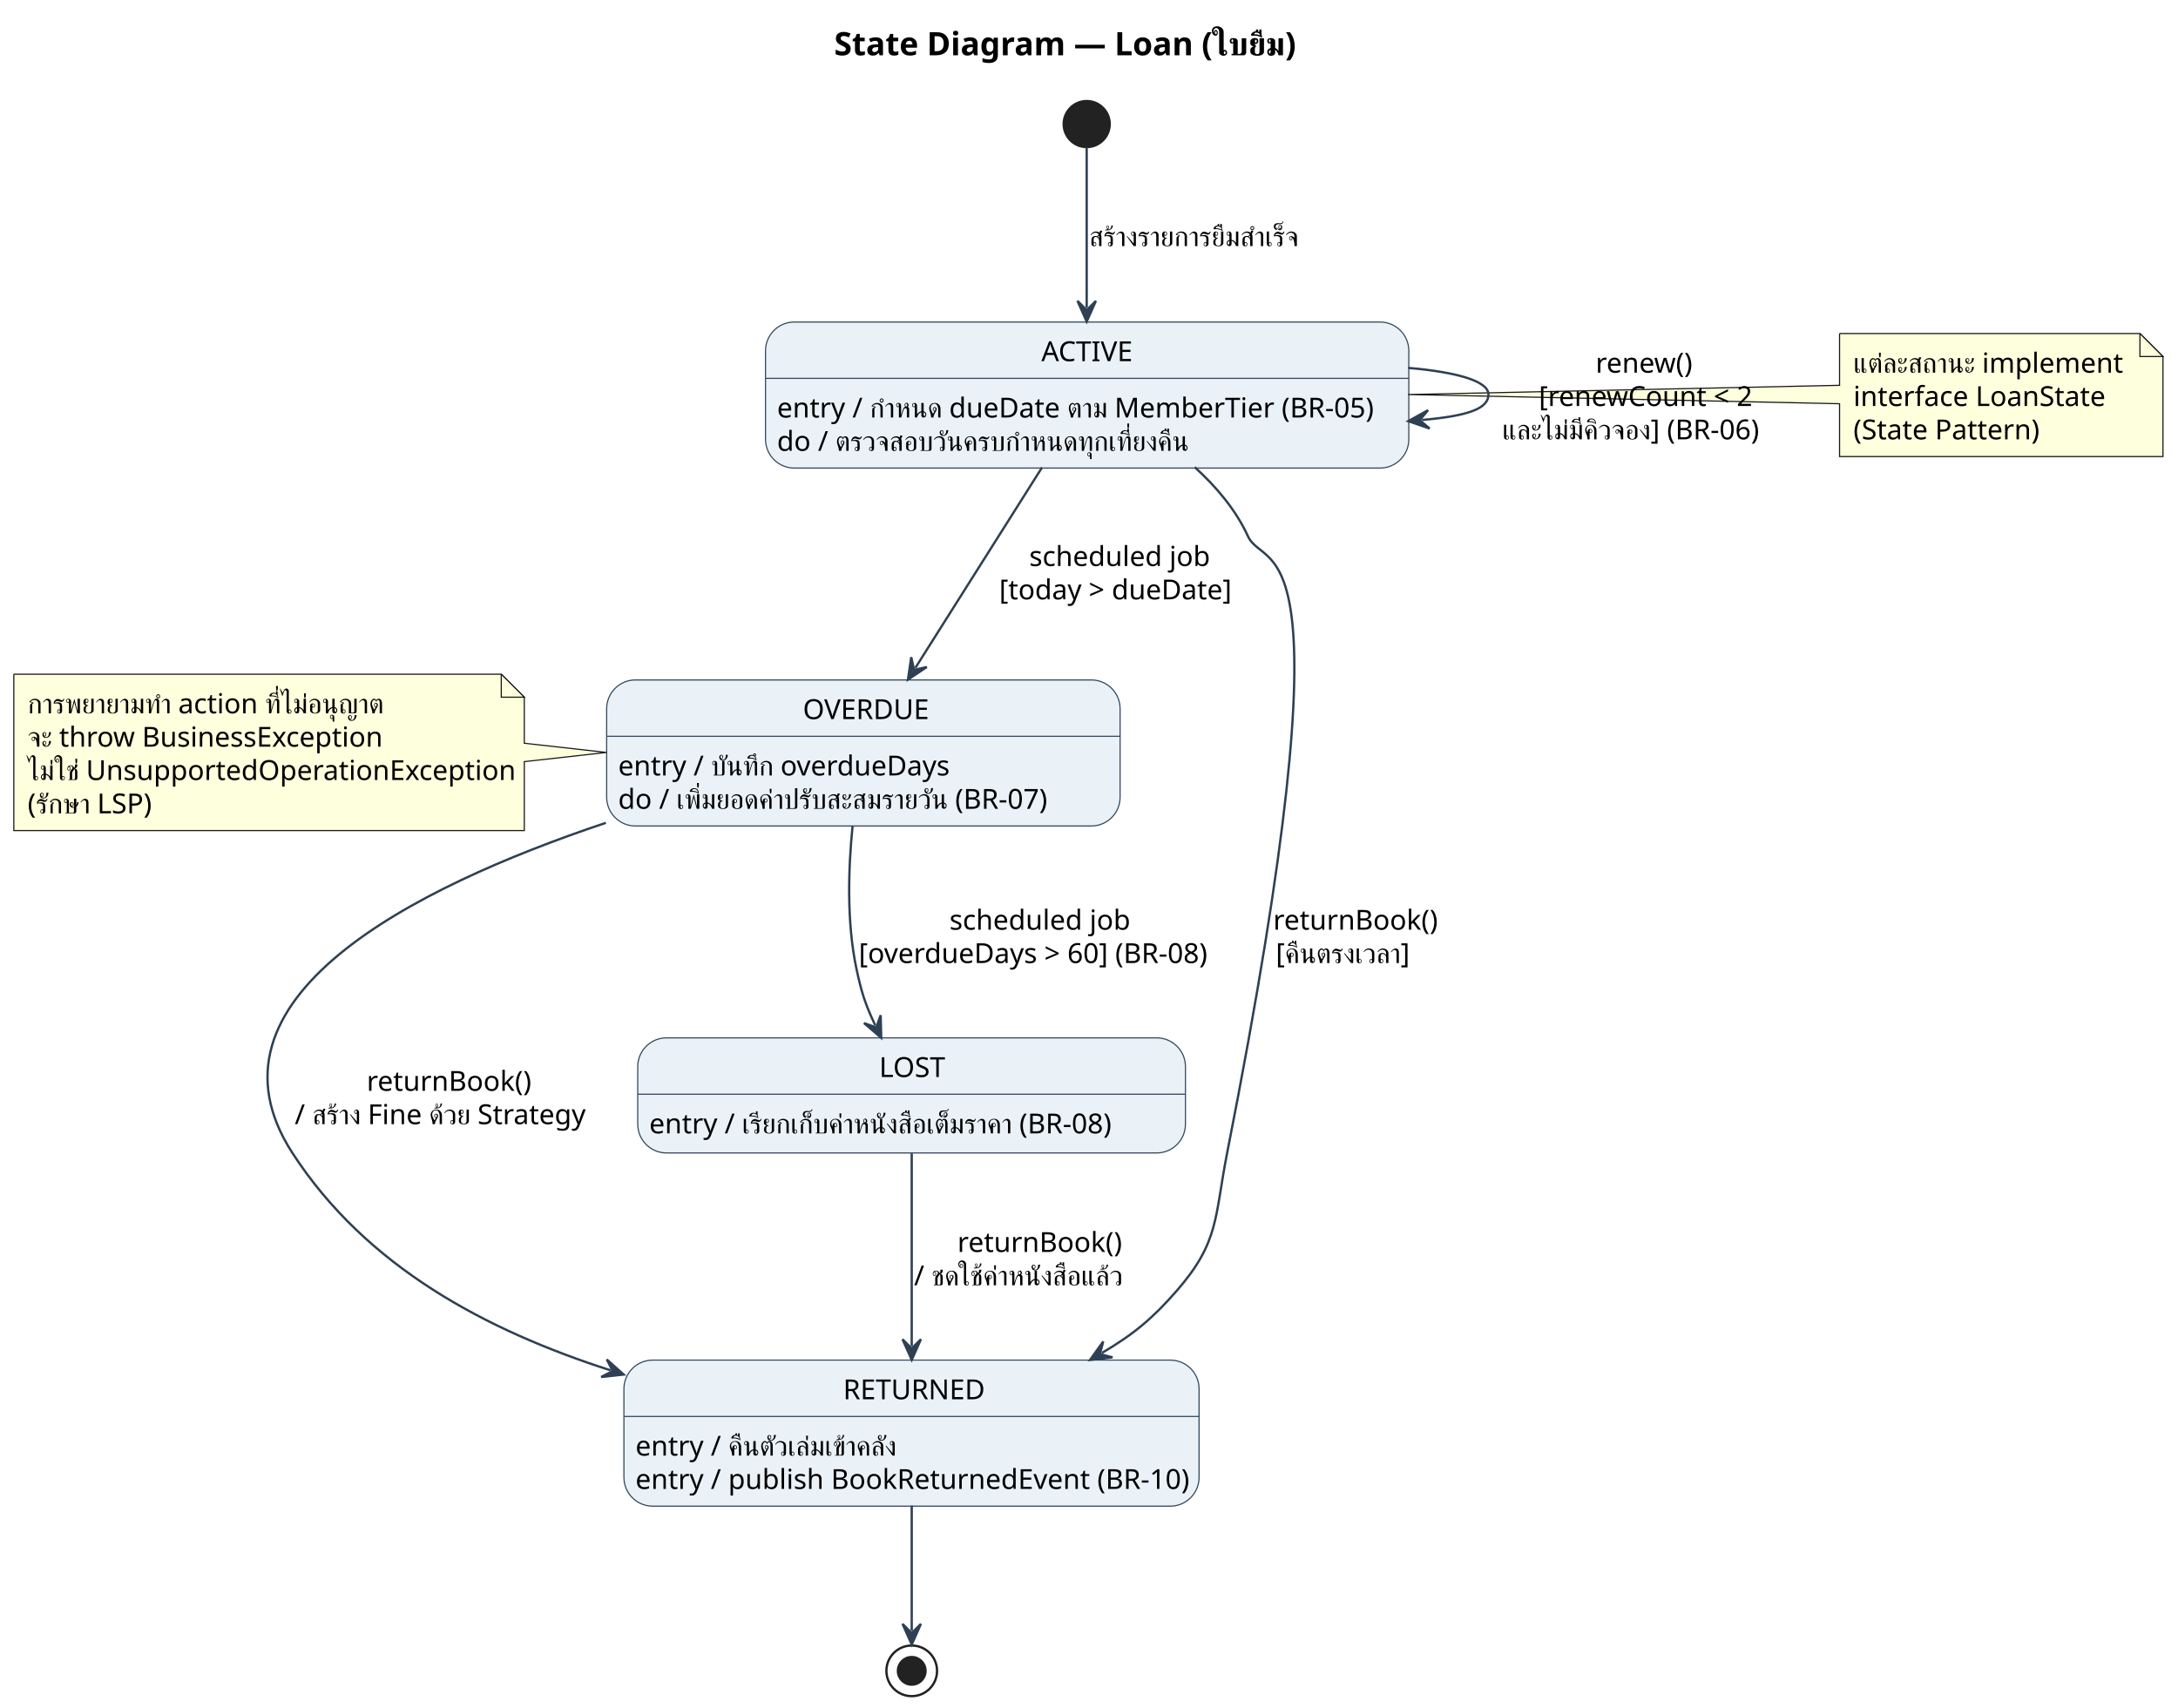
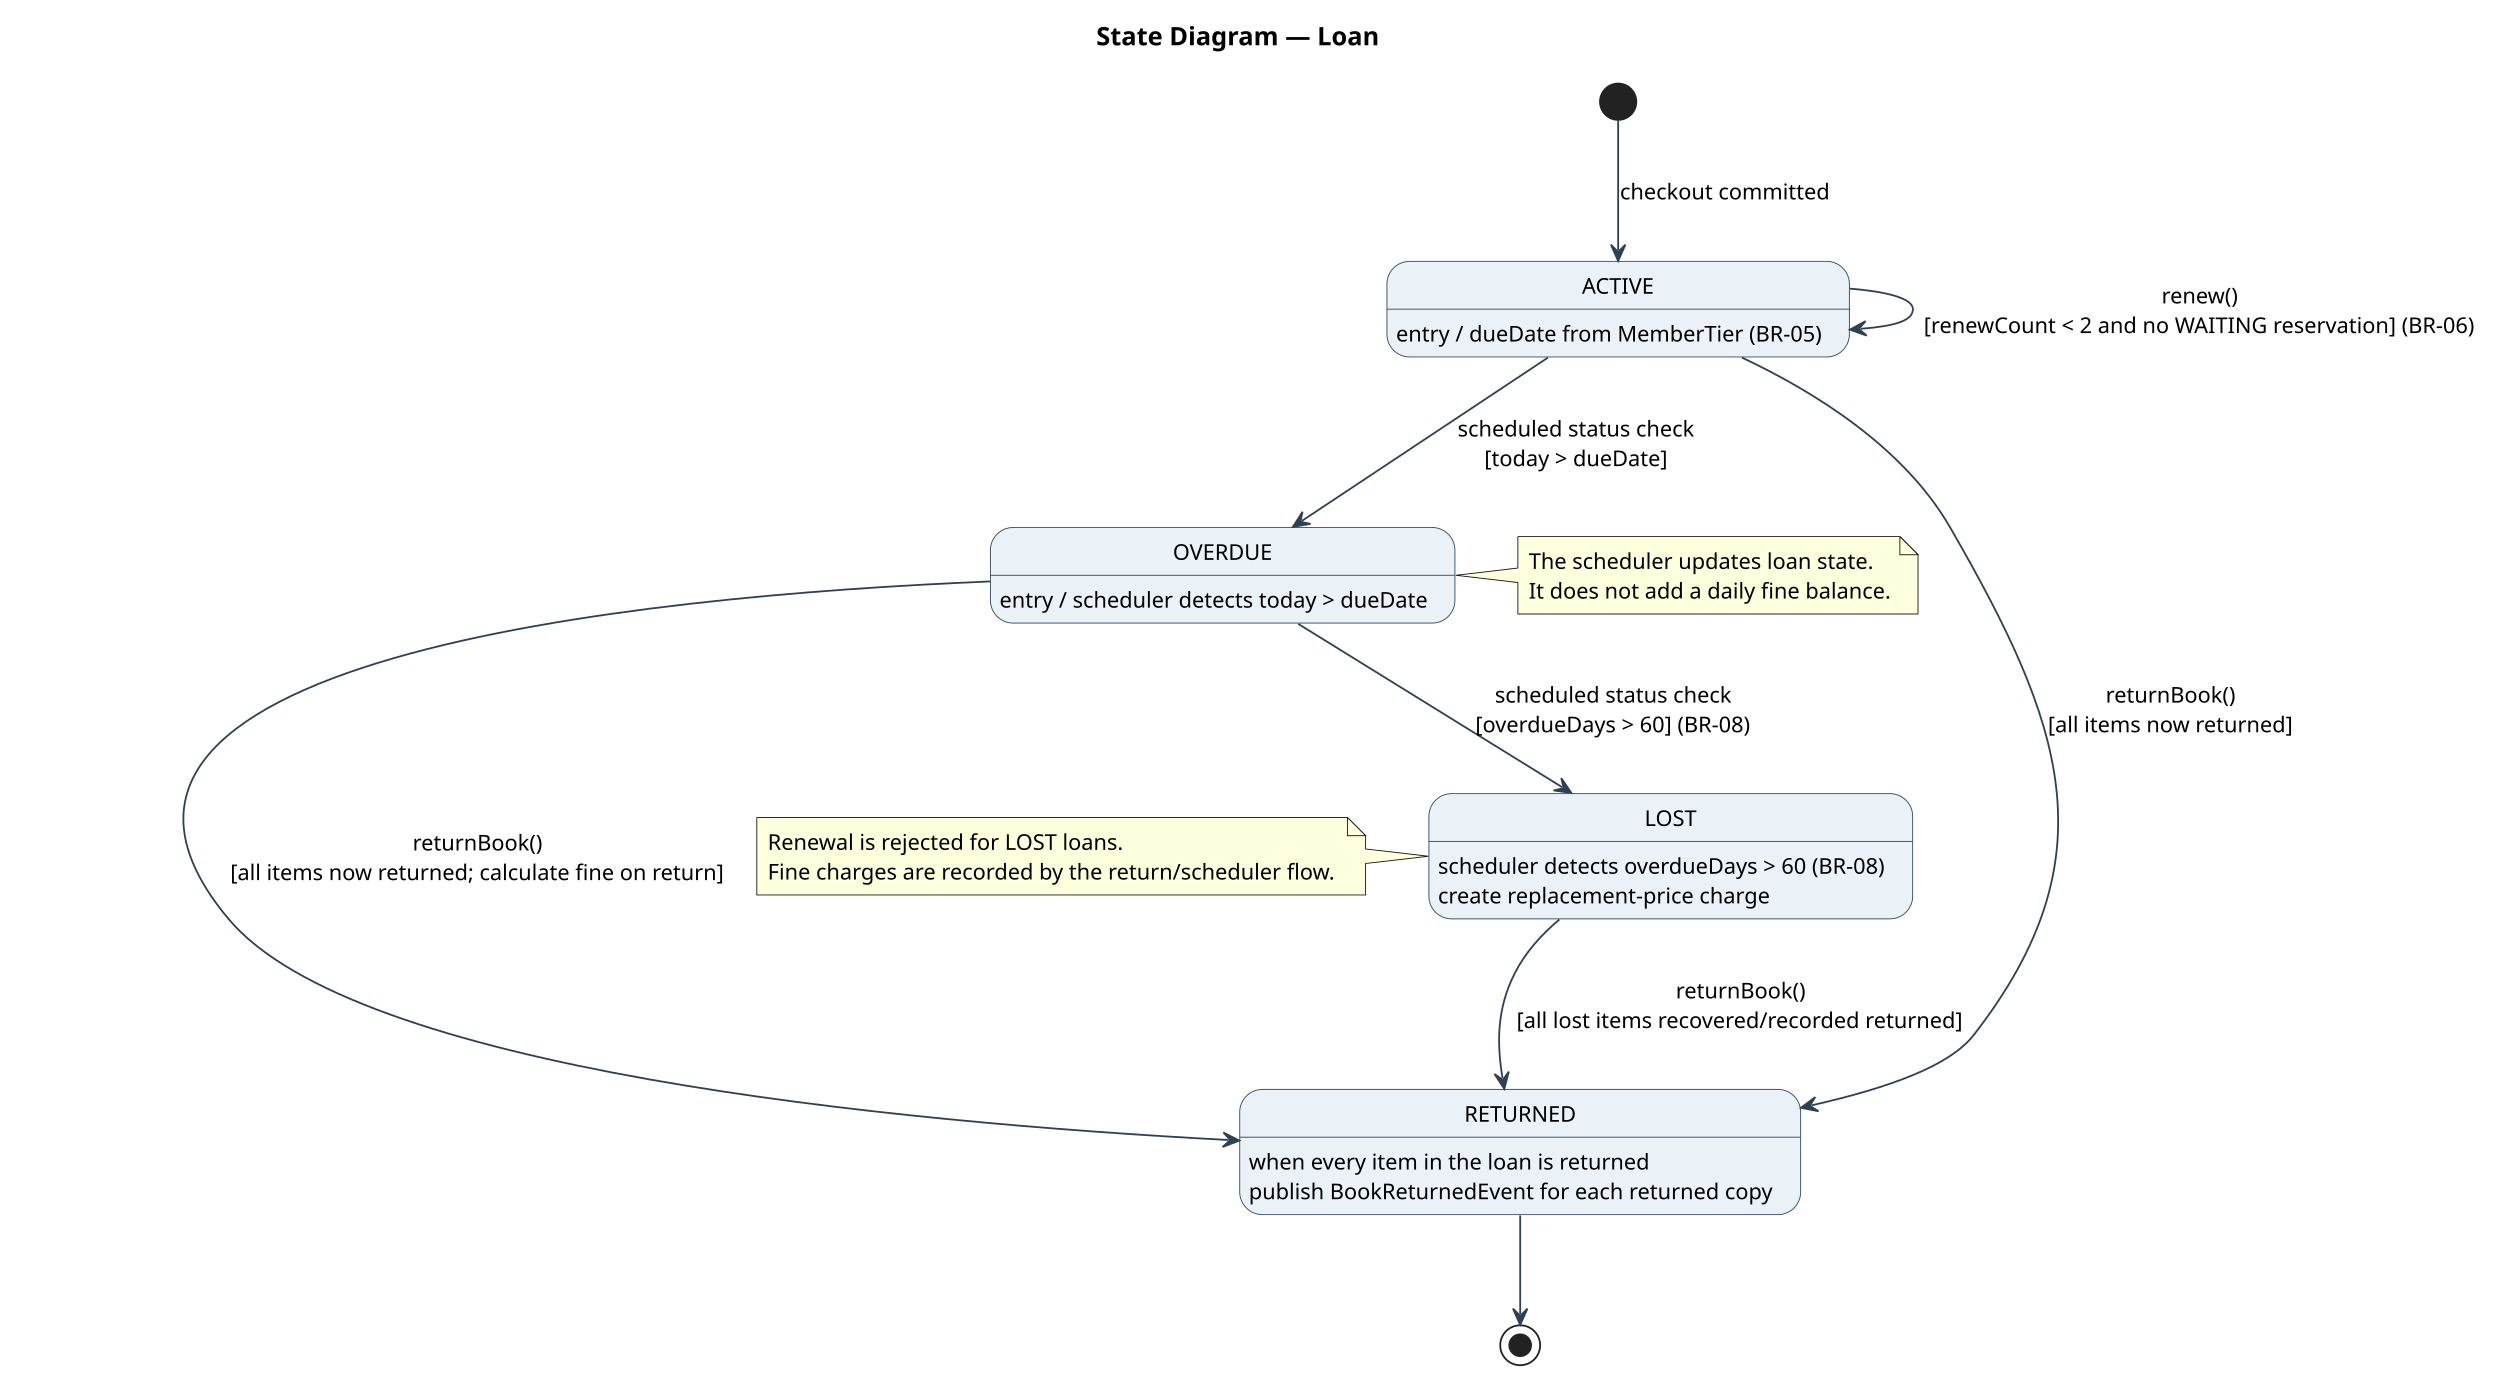
- <svg xmlns="http://www.w3.org/2000/svg" contentStyleType="text/css" data-diagram-type="STATE" height="742px" preserveAspectRatio="none" style="width:946px;height:742px;background:#FFFFFF;" version="1.1" viewBox="0 0 946 742" width="946px" zoomAndPan="magnify">
+ <svg xmlns="http://www.w3.org/2000/svg" contentStyleType="text/css" data-diagram-type="STATE" height="758px" preserveAspectRatio="none" style="width:1378px;height:758px;background:#FFFFFF;" version="1.1" viewBox="0 0 1378 758" width="1378px" zoomAndPan="magnify">
  <defs />
  <g>
-     <text fill="#000000" font-family="Tahoma" font-size="14" font-weight="bold" lengthAdjust="spacing" textLength="207.833" x="362.32" y="24.007">State Diagram — Loan (ใบยืม)</text>
+     <text fill="#000000" font-family="Tahoma" font-size="14" font-weight="bold" lengthAdjust="spacing" textLength="155.553" x="604.26" y="24.966">State Diagram — Loan</text>
    <g id="ACTIVE">
-       <rect fill="#EAF2F8" height="63.453" rx="12.5" ry="12.5" style="stroke:#34495E;stroke-width:0.5;" width="279.406" x="332.5" y="139.898" />
-       <line style="stroke:#34495E;stroke-width:0.5;" x1="332.5" x2="611.906" y1="164.383" y2="164.383" />
-       <text fill="#000000" font-family="Tahoma" font-size="12" lengthAdjust="spacing" textLength="39.779" x="452.313" y="156.904">ACTIVE</text>
-       <text fill="#000000" font-family="Tahoma" font-size="12" lengthAdjust="spacing" textLength="259.406" x="337.5" y="181.389">entry / กำหนด dueDate ตาม MemberTier (BR-05)</text>
-       <text fill="#000000" font-family="Tahoma" font-size="12" lengthAdjust="spacing" textLength="197.121" x="337.5" y="195.873">do / ตรวจสอบวันครบกำหนดทุกเที่ยงคืน</text>
+       <rect fill="#EAF2F8" height="52.688" rx="12.5" ry="12.5" style="stroke:#34495E;stroke-width:0.5;" width="254.902" x="764.48" y="144.068" />
+       <line style="stroke:#34495E;stroke-width:0.5;" x1="764.48" x2="1019.382" y1="170.412" y2="170.412" />
+       <text fill="#000000" font-family="Tahoma" font-size="12" lengthAdjust="spacing" textLength="39.864" x="871.999" y="161.896">ACTIVE</text>
+       <text fill="#000000" font-family="Tahoma" font-size="12" lengthAdjust="spacing" textLength="234.902" x="769.48" y="188.24">entry / dueDate from MemberTier (BR-05)</text>
    </g>
    <g id="OVERDUE">
-       <rect fill="#EAF2F8" height="63.453" rx="12.5" ry="12.5" style="stroke:#34495E;stroke-width:0.5;" width="223.004" x="263.5" y="295.398" />
-       <line style="stroke:#34495E;stroke-width:0.5;" x1="263.5" x2="486.504" y1="319.883" y2="319.883" />
-       <text fill="#000000" font-family="Tahoma" font-size="12" lengthAdjust="spacing" textLength="52.57" x="348.717" y="312.404">OVERDUE</text>
-       <text fill="#000000" font-family="Tahoma" font-size="12" lengthAdjust="spacing" textLength="142.336" x="268.5" y="336.889">entry / บันทึก overdueDays</text>
-       <text fill="#000000" font-family="Tahoma" font-size="12" lengthAdjust="spacing" textLength="203.004" x="268.5" y="351.373">do / เพิ่มยอดค่าปรับสะสมรายวัน (BR-07)</text>
+       <rect fill="#EAF2F8" height="52.688" rx="12.5" ry="12.5" style="stroke:#34495E;stroke-width:0.5;" width="256.018" x="545.92" y="290.758" />
+       <line style="stroke:#34495E;stroke-width:0.5;" x1="545.92" x2="801.938" y1="317.102" y2="317.102" />
+       <text fill="#000000" font-family="Tahoma" font-size="12" lengthAdjust="spacing" textLength="54.912" x="646.473" y="308.586">OVERDUE</text>
+       <text fill="#000000" font-family="Tahoma" font-size="12" lengthAdjust="spacing" textLength="236.018" x="550.92" y="334.93">entry / scheduler detects today &gt; dueDate</text>
    </g>
    <g id="RETURNED">
-       <rect fill="#EAF2F8" height="63.453" rx="12.5" ry="12.5" style="stroke:#34495E;stroke-width:0.5;" width="249.81" x="271" y="590.898" />
-       <line style="stroke:#34495E;stroke-width:0.5;" x1="271" x2="520.811" y1="615.383" y2="615.383" />
-       <text fill="#000000" font-family="Tahoma" font-size="12" lengthAdjust="spacing" textLength="59.385" x="366.213" y="607.904">RETURNED</text>
-       <text fill="#000000" font-family="Tahoma" font-size="12" lengthAdjust="spacing" textLength="123.744" x="276" y="632.389">entry / คืนตัวเล่มเข้าคลัง</text>
-       <text fill="#000000" font-family="Tahoma" font-size="12" lengthAdjust="spacing" textLength="229.81" x="276" y="646.873">entry / publish BookReturnedEvent (BR-10)</text>
+       <rect fill="#EAF2F8" height="69.032" rx="12.5" ry="12.5" style="stroke:#34495E;stroke-width:0.5;" width="309.178" x="683.34" y="600.478" />
+       <line style="stroke:#34495E;stroke-width:0.5;" x1="683.34" x2="992.518" y1="626.822" y2="626.822" />
+       <text fill="#000000" font-family="Tahoma" font-size="12" lengthAdjust="spacing" textLength="61.596" x="807.131" y="618.306">RETURNED</text>
+       <text fill="#000000" font-family="Tahoma" font-size="12" lengthAdjust="spacing" textLength="221.366" x="688.34" y="644.65">when every item in the loan is returned</text>
+       <text fill="#000000" font-family="Tahoma" font-size="12" lengthAdjust="spacing" textLength="289.178" x="688.34" y="660.994">publish BookReturnedEvent for each returned copy</text>
    </g>
    <g id="LOST">
-       <rect fill="#EAF2F8" height="50" rx="12.5" ry="12.5" style="stroke:#34495E;stroke-width:0.5;" width="237.893" x="277" y="450.898" />
-       <line style="stroke:#34495E;stroke-width:0.5;" x1="277" x2="514.893" y1="475.383" y2="475.383" />
-       <text fill="#000000" font-family="Tahoma" font-size="12" lengthAdjust="spacing" textLength="28.154" x="381.869" y="467.904">LOST</text>
-       <text fill="#000000" font-family="Tahoma" font-size="12" lengthAdjust="spacing" textLength="217.893" x="282" y="492.389">entry / เรียกเก็บค่าหนังสือเต็มราคา (BR-08)</text>
+       <rect fill="#EAF2F8" height="69.032" rx="12.5" ry="12.5" style="stroke:#34495E;stroke-width:0.5;" width="266.65" x="787.61" y="437.448" />
+       <line style="stroke:#34495E;stroke-width:0.5;" x1="787.61" x2="1054.26" y1="463.792" y2="463.792" />
+       <text fill="#000000" font-family="Tahoma" font-size="12" lengthAdjust="spacing" textLength="28.92" x="906.475" y="455.276">LOST</text>
+       <text fill="#000000" font-family="Tahoma" font-size="12" lengthAdjust="spacing" textLength="246.65" x="792.61" y="481.62">scheduler detects overdueDays &gt; 60 (BR-08)</text>
+       <text fill="#000000" font-family="Tahoma" font-size="12" lengthAdjust="spacing" textLength="183.589" x="792.61" y="497.964">create replacement-price charge</text>
    </g>
-     <ellipse cx="472" cy="53.898" fill="#222222" rx="10" ry="10" style="stroke:#222222;stroke-width:1;" />
-     <ellipse cx="396" cy="725.898" fill="none" rx="11" ry="11" style="stroke:#222222;stroke-width:1;" />
-     <ellipse cx="396" cy="725.898" fill="#222222" rx="6" ry="6" style="stroke:#222222;stroke-width:1;" />
-     <g class="entity" data-entity="GMN2" data-source-line="45" data-uid="ent0003" id="entity_GMN2">
-       <path d="M799,144.898 L799,167.398 L611.57,171.398 L799,175.398 L799,198.352 A0,0 0 0 0 799,198.352 L939.473,198.352 A0,0 0 0 0 939.473,198.352 L939.473,154.898 L929.473,144.898 L799,144.898 A0,0 0 0 0 799,144.898" fill="#FEFFDD" style="stroke:#181818;stroke-width:0.5;" />
-       <path d="M929.473,144.898 L929.473,154.898 L939.473,154.898 L929.473,144.898" fill="#FEFFDD" style="stroke:#181818;stroke-width:0.5;" />
-       <text fill="#000000" font-family="Tahoma" font-size="12" lengthAdjust="spacing" textLength="119.473" x="805" y="161.904">แต่ละสถานะ implement</text>
-       <text fill="#000000" font-family="Tahoma" font-size="12" lengthAdjust="spacing" textLength="102.615" x="805" y="176.389">interface LoanState</text>
-       <text fill="#000000" font-family="Tahoma" font-size="12" lengthAdjust="spacing" textLength="78.539" x="805" y="190.873">(State Pattern)</text>
+     <ellipse cx="891.93" cy="56.068" fill="#222222" rx="10" ry="10" style="stroke:#222222;stroke-width:1;" />
+     <ellipse cx="837.93" cy="741.508" fill="none" rx="11" ry="11" style="stroke:#222222;stroke-width:1;" />
+     <ellipse cx="837.93" cy="741.508" fill="#222222" rx="6" ry="6" style="stroke:#222222;stroke-width:1;" />
+     <g class="entity" data-entity="GMN2" data-source-line="43" data-uid="ent0003" id="entity_GMN2">
+       <path d="M836.65,295.758 L836.65,313.098 L802.43,317.098 L836.65,321.098 L836.65,338.446 A0,0 0 0 0 836.65,338.446 L1057.211,338.446 A0,0 0 0 0 1057.211,338.446 L1057.211,305.758 L1047.211,295.758 L836.65,295.758 A0,0 0 0 0 836.65,295.758" fill="#FEFFDD" style="stroke:#181818;stroke-width:0.5;" />
+       <path d="M1047.211,295.758 L1047.211,305.758 L1057.211,305.758 L1047.211,295.758" fill="#FEFFDD" style="stroke:#181818;stroke-width:0.5;" />
+       <text fill="#000000" font-family="Tahoma" font-size="12" lengthAdjust="spacing" textLength="190.033" x="842.65" y="313.586">The scheduler updates loan state.</text>
+       <text fill="#000000" font-family="Tahoma" font-size="12" lengthAdjust="spacing" textLength="199.561" x="842.65" y="329.93">It does not add a daily fine balance.</text>
    </g>
-     <g class="entity" data-entity="GMN5" data-source-line="51" data-uid="ent0006" id="entity_GMN5">
-       <path d="M6,292.898 L6,360.836 A0,0 0 0 0 6,360.836 L227.725,360.836 A0,0 0 0 0 227.725,360.836 L227.725,330.898 L263.4,326.898 L227.725,322.898 L227.725,302.898 L217.725,292.898 L6,292.898 A0,0 0 0 0 6,292.898" fill="#FEFFDD" style="stroke:#181818;stroke-width:0.5;" />
-       <path d="M217.725,292.898 L217.725,302.898 L227.725,302.898 L217.725,292.898" fill="#FEFFDD" style="stroke:#181818;stroke-width:0.5;" />
-       <text fill="#000000" font-family="Tahoma" font-size="12" lengthAdjust="spacing" textLength="172.623" x="12" y="309.904">การพยายามทำ action ที่ไม่อนุญาต</text>
-       <text fill="#000000" font-family="Tahoma" font-size="12" lengthAdjust="spacing" textLength="146.707" x="12" y="324.389">จะ throw BusinessException</text>
-       <text fill="#000000" font-family="Tahoma" font-size="12" lengthAdjust="spacing" textLength="200.725" x="12" y="338.873">ไม่ใช่ UnsupportedOperationException</text>
-       <text fill="#000000" font-family="Tahoma" font-size="12" lengthAdjust="spacing" textLength="59.25" x="12" y="353.357">(รักษา LSP)</text>
+     <g class="entity" data-entity="GMN5" data-source-line="48" data-uid="ent0006" id="entity_GMN5">
+       <path d="M417.15,450.618 L417.15,493.306 A0,0 0 0 0 417.15,493.306 L752.708,493.306 A0,0 0 0 0 752.708,493.306 L752.708,475.958 L787.38,471.958 L752.708,467.958 L752.708,460.618 L742.708,450.618 L417.15,450.618 A0,0 0 0 0 417.15,450.618" fill="#FEFFDD" style="stroke:#181818;stroke-width:0.5;" />
+       <path d="M742.708,450.618 L742.708,460.618 L752.708,460.618 L742.708,450.618" fill="#FEFFDD" style="stroke:#181818;stroke-width:0.5;" />
+       <text fill="#000000" font-family="Tahoma" font-size="12" lengthAdjust="spacing" textLength="196.681" x="423.15" y="468.446">Renewal is rejected for LOST loans.</text>
+       <text fill="#000000" font-family="Tahoma" font-size="12" lengthAdjust="spacing" textLength="314.558" x="423.15" y="484.79">Fine charges are recorded by the return/scheduler flow.</text>
    </g>
    <g class="link" data-entity-1="*start*" data-entity-2="ACTIVE" data-source-line="12" data-uid="lnk3" id="link_*start*_ACTIVE">
-       <path d="M472,63.958 C472,80.078 472,108.388 472,133.728" fill="none" id="*start*-to-ACTIVE" style="stroke:#2E4053;stroke-width:1;" />
-       <polygon fill="#2E4053" points="472,139.728,476,130.728,472,134.728,468,130.728,472,139.728" style="stroke:#2E4053;stroke-width:1;" />
-       <text fill="#000000" font-family="Tahoma" font-size="12" lengthAdjust="spacing" textLength="103.26" x="473" y="106.904">สร้างรายการยืมสำเร็จ</text>
+       <path d="M891.93,66.258 C891.93,83.028 891.93,113.128 891.93,137.848" fill="none" id="*start*-to-ACTIVE" style="stroke:#2E4053;stroke-width:1;" />
+       <polygon fill="#2E4053" points="891.93,143.848,895.93,134.848,891.93,138.848,887.93,134.848,891.93,143.848" style="stroke:#2E4053;stroke-width:1;" />
+       <text fill="#000000" font-family="Tahoma" font-size="12" lengthAdjust="spacing" textLength="115.609" x="892.93" y="109.896">checkout committed</text>
    </g>
-     <g class="link" data-entity-1="ACTIVE" data-entity-2="ACTIVE" data-source-line="33" data-uid="lnk4" id="link_ACTIVE_ACTIVE">
-       <path d="M611.65,159.828 C632.44,161.628 646.5,165.488 646.5,171.398 C646.5,177.308 638.418,180.651 617.628,182.451" fill="none" id="ACTIVE-to-ACTIVE" style="stroke:#2E4053;stroke-width:1;" />
-       <polygon fill="#2E4053" points="611.65,182.968,620.962,186.177,616.631,182.537,620.271,178.207,611.65,182.968" style="stroke:#2E4053;stroke-width:1;" />
-       <text fill="#000000" font-family="Tahoma" font-size="12" lengthAdjust="spacing" textLength="41.742" x="693.041" y="161.904">renew()</text>
-       <text fill="#000000" font-family="Tahoma" font-size="12" lengthAdjust="spacing" textLength="91.049" x="668.388" y="176.389">[renewCount &lt; 2</text>
-       <text fill="#000000" font-family="Tahoma" font-size="12" lengthAdjust="spacing" textLength="122.824" x="652.5" y="190.873">และไม่มีคิวจอง] (BR-06)</text>
+     <g class="link" data-entity-1="ACTIVE" data-entity-2="ACTIVE" data-source-line="32" data-uid="lnk4" id="link_ACTIVE_ACTIVE">
+       <path d="M1019.63,159.098 C1040.24,160.738 1054.38,164.508 1054.38,170.408 C1054.38,176.318 1046.221,179.615 1025.611,181.245" fill="none" id="ACTIVE-to-ACTIVE" style="stroke:#2E4053;stroke-width:1;" />
+       <polygon fill="#2E4053" points="1019.63,181.718,1028.917,184.996,1024.614,181.324,1028.287,177.021,1019.63,181.718" style="stroke:#2E4053;stroke-width:1;" />
+       <text fill="#000000" font-family="Tahoma" font-size="12" lengthAdjust="spacing" textLength="42.54" x="1191.457" y="167.236">renew()</text>
+       <text fill="#000000" font-family="Tahoma" font-size="12" lengthAdjust="spacing" textLength="304.694" x="1060.38" y="183.58">[renewCount &lt; 2 and no WAITING reservation] (BR-06)</text>
    </g>
-     <g class="link" data-entity-1="ACTIVE" data-entity-2="OVERDUE" data-source-line="34" data-uid="lnk5" id="link_ACTIVE_OVERDUE">
-       <path d="M452.6,203.088 C435.69,229.868 414.475,263.426 397.565,290.186" fill="none" id="ACTIVE-to-OVERDUE" style="stroke:#2E4053;stroke-width:1;" />
-       <polygon fill="#2E4053" points="394.36,295.258,402.549,289.787,397.031,291.032,395.786,285.513,394.36,295.258" style="stroke:#2E4053;stroke-width:1;" />
-       <text fill="#000000" font-family="Tahoma" font-size="12" lengthAdjust="spacing" textLength="73.195" x="447.034" y="245.904">scheduled job</text>
-       <text fill="#000000" font-family="Tahoma" font-size="12" lengthAdjust="spacing" textLength="99.264" x="434" y="260.389">[today &gt; dueDate]</text>
+     <g class="link" data-entity-1="ACTIVE" data-entity-2="OVERDUE" data-source-line="33" data-uid="lnk5" id="link_ACTIVE_OVERDUE">
+       <path d="M853.21,197.108 C813.57,223.418 757.298,260.759 717.659,287.079" fill="none" id="ACTIVE-to-OVERDUE" style="stroke:#2E4053;stroke-width:1;" />
+       <polygon fill="#2E4053" points="712.66,290.398,722.37,288.752,716.825,287.632,717.945,282.087,712.66,290.398" style="stroke:#2E4053;stroke-width:1;" />
+       <text fill="#000000" font-family="Tahoma" font-size="12" lengthAdjust="spacing" textLength="130.393" x="803.46" y="240.586">scheduled status check</text>
+       <text fill="#000000" font-family="Tahoma" font-size="12" lengthAdjust="spacing" textLength="100.981" x="818.166" y="256.93">[today &gt; dueDate]</text>
    </g>
-     <g class="link" data-entity-1="ACTIVE" data-entity-2="RETURNED" data-source-line="35" data-uid="lnk6" id="link_ACTIVE_RETURNED">
-       <path d="M518.91,202.948 C528.25,211.438 536.79,221.508 542,232.898 C549.73,249.788 588.1,221.378 533,500.898 C527.51,528.768 529.71,539.528 511,560.898 C500.6,572.778 492.464,579.651 478.614,587.781" fill="none" id="ACTIVE-to-RETURNED" style="stroke:#2E4053;stroke-width:1;" />
-       <polygon fill="#2E4053" points="473.44,590.818,483.226,589.712,477.752,588.287,479.177,582.813,473.44,590.818" style="stroke:#2E4053;stroke-width:1;" />
-       <text fill="#000000" font-family="Tahoma" font-size="12" lengthAdjust="spacing" textLength="67.629" x="553" y="403.904">returnBook()</text>
-       <text fill="#000000" font-family="Tahoma" font-size="12" lengthAdjust="spacing" textLength="65.367" x="554.131" y="418.389">[คืนตรงเวลา]</text>
+     <g class="link" data-entity-1="ACTIVE" data-entity-2="RETURNED" data-source-line="34" data-uid="lnk6" id="link_ACTIVE_RETURNED">
+       <path d="M960.17,197.108 C1000.96,216.318 1049.64,246.888 1074.93,290.758 C1137.08,398.578 1164.33,472.238 1087.93,570.478 C1074.67,587.528 1041.73,599.424 998.54,609.274" fill="none" id="ACTIVE-to-RETURNED" style="stroke:#2E4053;stroke-width:1;" />
+       <polygon fill="#2E4053" points="992.69,610.608,1002.354,612.507,997.565,609.496,1000.575,604.707,992.69,610.608" style="stroke:#2E4053;stroke-width:1;" />
+       <text fill="#000000" font-family="Tahoma" font-size="12" lengthAdjust="spacing" textLength="71.772" x="1160.646" y="387.276">returnBook()</text>
+       <text fill="#000000" font-family="Tahoma" font-size="12" lengthAdjust="spacing" textLength="135.445" x="1128.81" y="403.62">[all items now returned]</text>
    </g>
-     <g class="link" data-entity-1="OVERDUE" data-entity-2="RETURNED" data-source-line="37" data-uid="lnk7" id="link_OVERDUE_RETURNED">
-       <path d="M263.15,357.478 C178.55,385.818 83.76,434.148 127,500.898 C159.13,550.508 211.317,578.044 265.187,595.344" fill="none" id="OVERDUE-to-RETURNED" style="stroke:#2E4053;stroke-width:1;" />
-       <polygon fill="#2E4053" points="270.9,597.178,263.554,590.618,266.139,595.65,261.108,598.235,270.9,597.178" style="stroke:#2E4053;stroke-width:1;" />
-       <text fill="#000000" font-family="Tahoma" font-size="12" lengthAdjust="spacing" textLength="67.629" x="159.274" y="473.904">returnBook()</text>
-       <text fill="#000000" font-family="Tahoma" font-size="12" lengthAdjust="spacing" textLength="130.178" x="128" y="488.389">/ สร้าง Fine ด้วย Strategy</text>
+     <g class="link" data-entity-1="OVERDUE" data-entity-2="RETURNED" data-source-line="36" data-uid="lnk7" id="link_OVERDUE_RETURNED">
+       <path d="M545.69,320.498 C348.62,328.648 6,363.168 125.93,506.478 C195.54,589.658 489.429,618.327 677.109,628.377" fill="none" id="OVERDUE-to-RETURNED" style="stroke:#2E4053;stroke-width:1;" />
+       <polygon fill="#2E4053" points="683.1,628.698,674.327,624.222,678.107,628.431,673.899,632.211,683.1,628.698" style="stroke:#2E4053;stroke-width:1;" />
+       <text fill="#000000" font-family="Tahoma" font-size="12" lengthAdjust="spacing" textLength="71.772" x="227.425" y="468.786">returnBook()</text>
+       <text fill="#000000" font-family="Tahoma" font-size="12" lengthAdjust="spacing" textLength="272.762" x="126.93" y="485.13">[all items now returned; calculate fine on return]</text>
    </g>
-     <g class="link" data-entity-1="OVERDUE" data-entity-2="LOST" data-source-line="38" data-uid="lnk8" id="link_OVERDUE_LOST">
-       <path d="M370.32,358.798 C368.47,377.058 367.67,400.518 372,420.898 C374.17,431.138 375.844,436.369 380.174,445.479" fill="none" id="OVERDUE-to-LOST" style="stroke:#2E4053;stroke-width:1;" />
-       <polygon fill="#2E4053" points="382.75,450.898,382.499,441.053,380.604,446.383,375.274,444.487,382.75,450.898" style="stroke:#2E4053;stroke-width:1;" />
-       <text fill="#000000" font-family="Tahoma" font-size="12" lengthAdjust="spacing" textLength="73.195" x="412.393" y="403.904">scheduled job</text>
-       <text fill="#000000" font-family="Tahoma" font-size="12" lengthAdjust="spacing" textLength="151.981" x="373" y="418.389">[overdueDays &gt; 60] (BR-08)</text>
+     <g class="link" data-entity-1="OVERDUE" data-entity-2="LOST" data-source-line="37" data-uid="lnk8" id="link_OVERDUE_LOST">
+       <path d="M715.55,343.858 C756.93,369.468 815.538,405.741 861.018,433.881" fill="none" id="OVERDUE-to-LOST" style="stroke:#2E4053;stroke-width:1;" />
+       <polygon fill="#2E4053" points="866.12,437.038,860.571,428.901,861.868,434.407,856.362,435.704,866.12,437.038" style="stroke:#2E4053;stroke-width:1;" />
+       <text fill="#000000" font-family="Tahoma" font-size="12" lengthAdjust="spacing" textLength="130.393" x="823.978" y="387.276">scheduled status check</text>
+       <text fill="#000000" font-family="Tahoma" font-size="12" lengthAdjust="spacing" textLength="151.909" x="813.22" y="403.62">[overdueDays &gt; 60] (BR-08)</text>
    </g>
-     <g class="link" data-entity-1="LOST" data-entity-2="RETURNED" data-source-line="40" data-uid="lnk9" id="link_LOST_RETURNED">
-       <path d="M396,501.088 C396,525.748 396,558.088 396,584.838" fill="none" id="LOST-to-RETURNED" style="stroke:#2E4053;stroke-width:1;" />
-       <polygon fill="#2E4053" points="396,590.838,400,581.838,396,585.838,392,581.838,396,590.838" style="stroke:#2E4053;stroke-width:1;" />
-       <text fill="#000000" font-family="Tahoma" font-size="12" lengthAdjust="spacing" textLength="67.629" x="415.841" y="543.904">returnBook()</text>
-       <text fill="#000000" font-family="Tahoma" font-size="12" lengthAdjust="spacing" textLength="105.311" x="397" y="558.389">/ ชดใช้ค่าหนังสือแล้ว</text>
+     <g class="link" data-entity-1="LOST" data-entity-2="RETURNED" data-source-line="38" data-uid="lnk9" id="link_LOST_RETURNED">
+       <path d="M859.54,506.818 C849.61,515.158 840.7,525.038 834.93,536.478 C825.09,555.978 824.949,574.669 828.199,594.289" fill="none" id="LOST-to-RETURNED" style="stroke:#2E4053;stroke-width:1;" />
+       <polygon fill="#2E4053" points="829.18,600.208,831.655,590.675,828.363,595.275,823.763,591.983,829.18,600.208" style="stroke:#2E4053;stroke-width:1;" />
+       <text fill="#000000" font-family="Tahoma" font-size="12" lengthAdjust="spacing" textLength="71.772" x="923.693" y="550.306">returnBook()</text>
+       <text fill="#000000" font-family="Tahoma" font-size="12" lengthAdjust="spacing" textLength="247.298" x="835.93" y="566.65">[all lost items recovered/recorded returned]</text>
    </g>
-     <g class="link" data-entity-1="RETURNED" data-entity-2="*end*" data-source-line="42" data-uid="lnk11" id="link_RETURNED_*end*">
-       <path d="M396,654.128 C396,674.668 396,694.418 396,708.498" fill="none" id="RETURNED-to-*end*" style="stroke:#2E4053;stroke-width:1;" />
-       <polygon fill="#2E4053" points="396,714.498,400,705.498,396,709.498,392,705.498,396,714.498" style="stroke:#2E4053;stroke-width:1;" />
+     <g class="link" data-entity-1="RETURNED" data-entity-2="*end*" data-source-line="40" data-uid="lnk11" id="link_RETURNED_*end*">
+       <path d="M837.93,669.928 C837.93,690.908 837.93,710.398 837.93,724.288" fill="none" id="RETURNED-to-*end*" style="stroke:#2E4053;stroke-width:1;" />
+       <polygon fill="#2E4053" points="837.93,730.288,841.93,721.288,837.93,725.288,833.93,721.288,837.93,730.288" style="stroke:#2E4053;stroke-width:1;" />
    </g>
  </g>
</svg>
